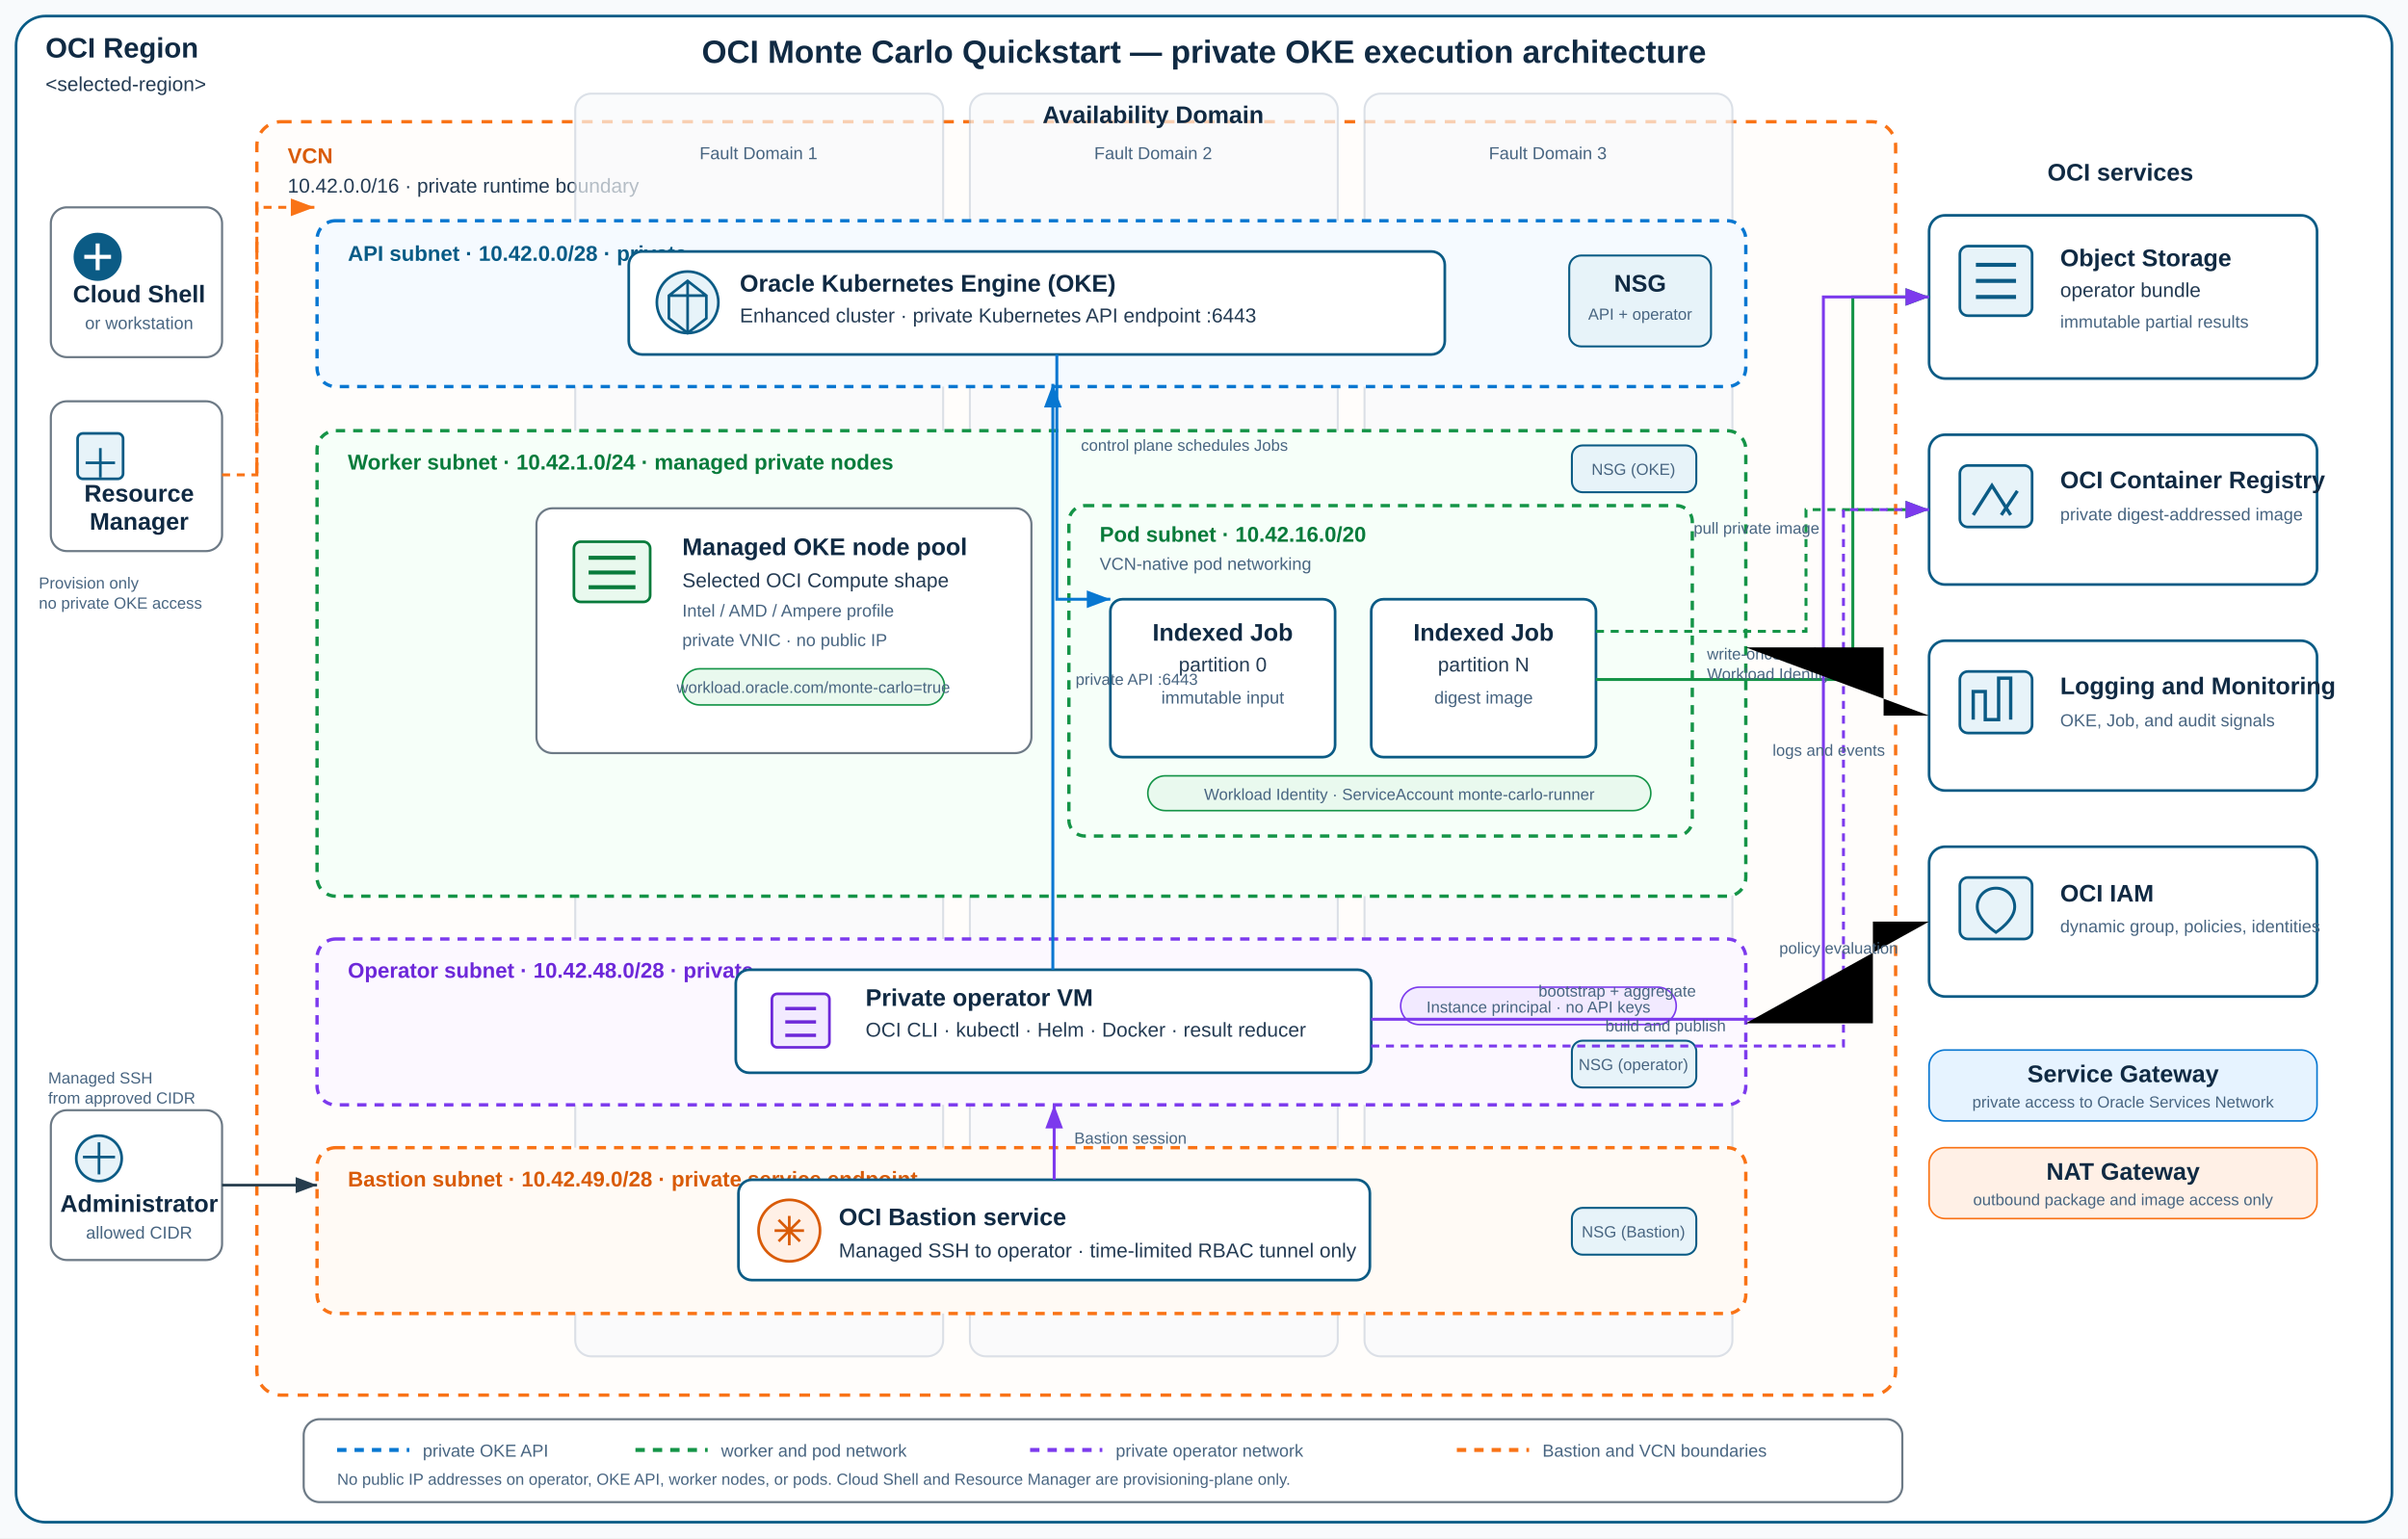
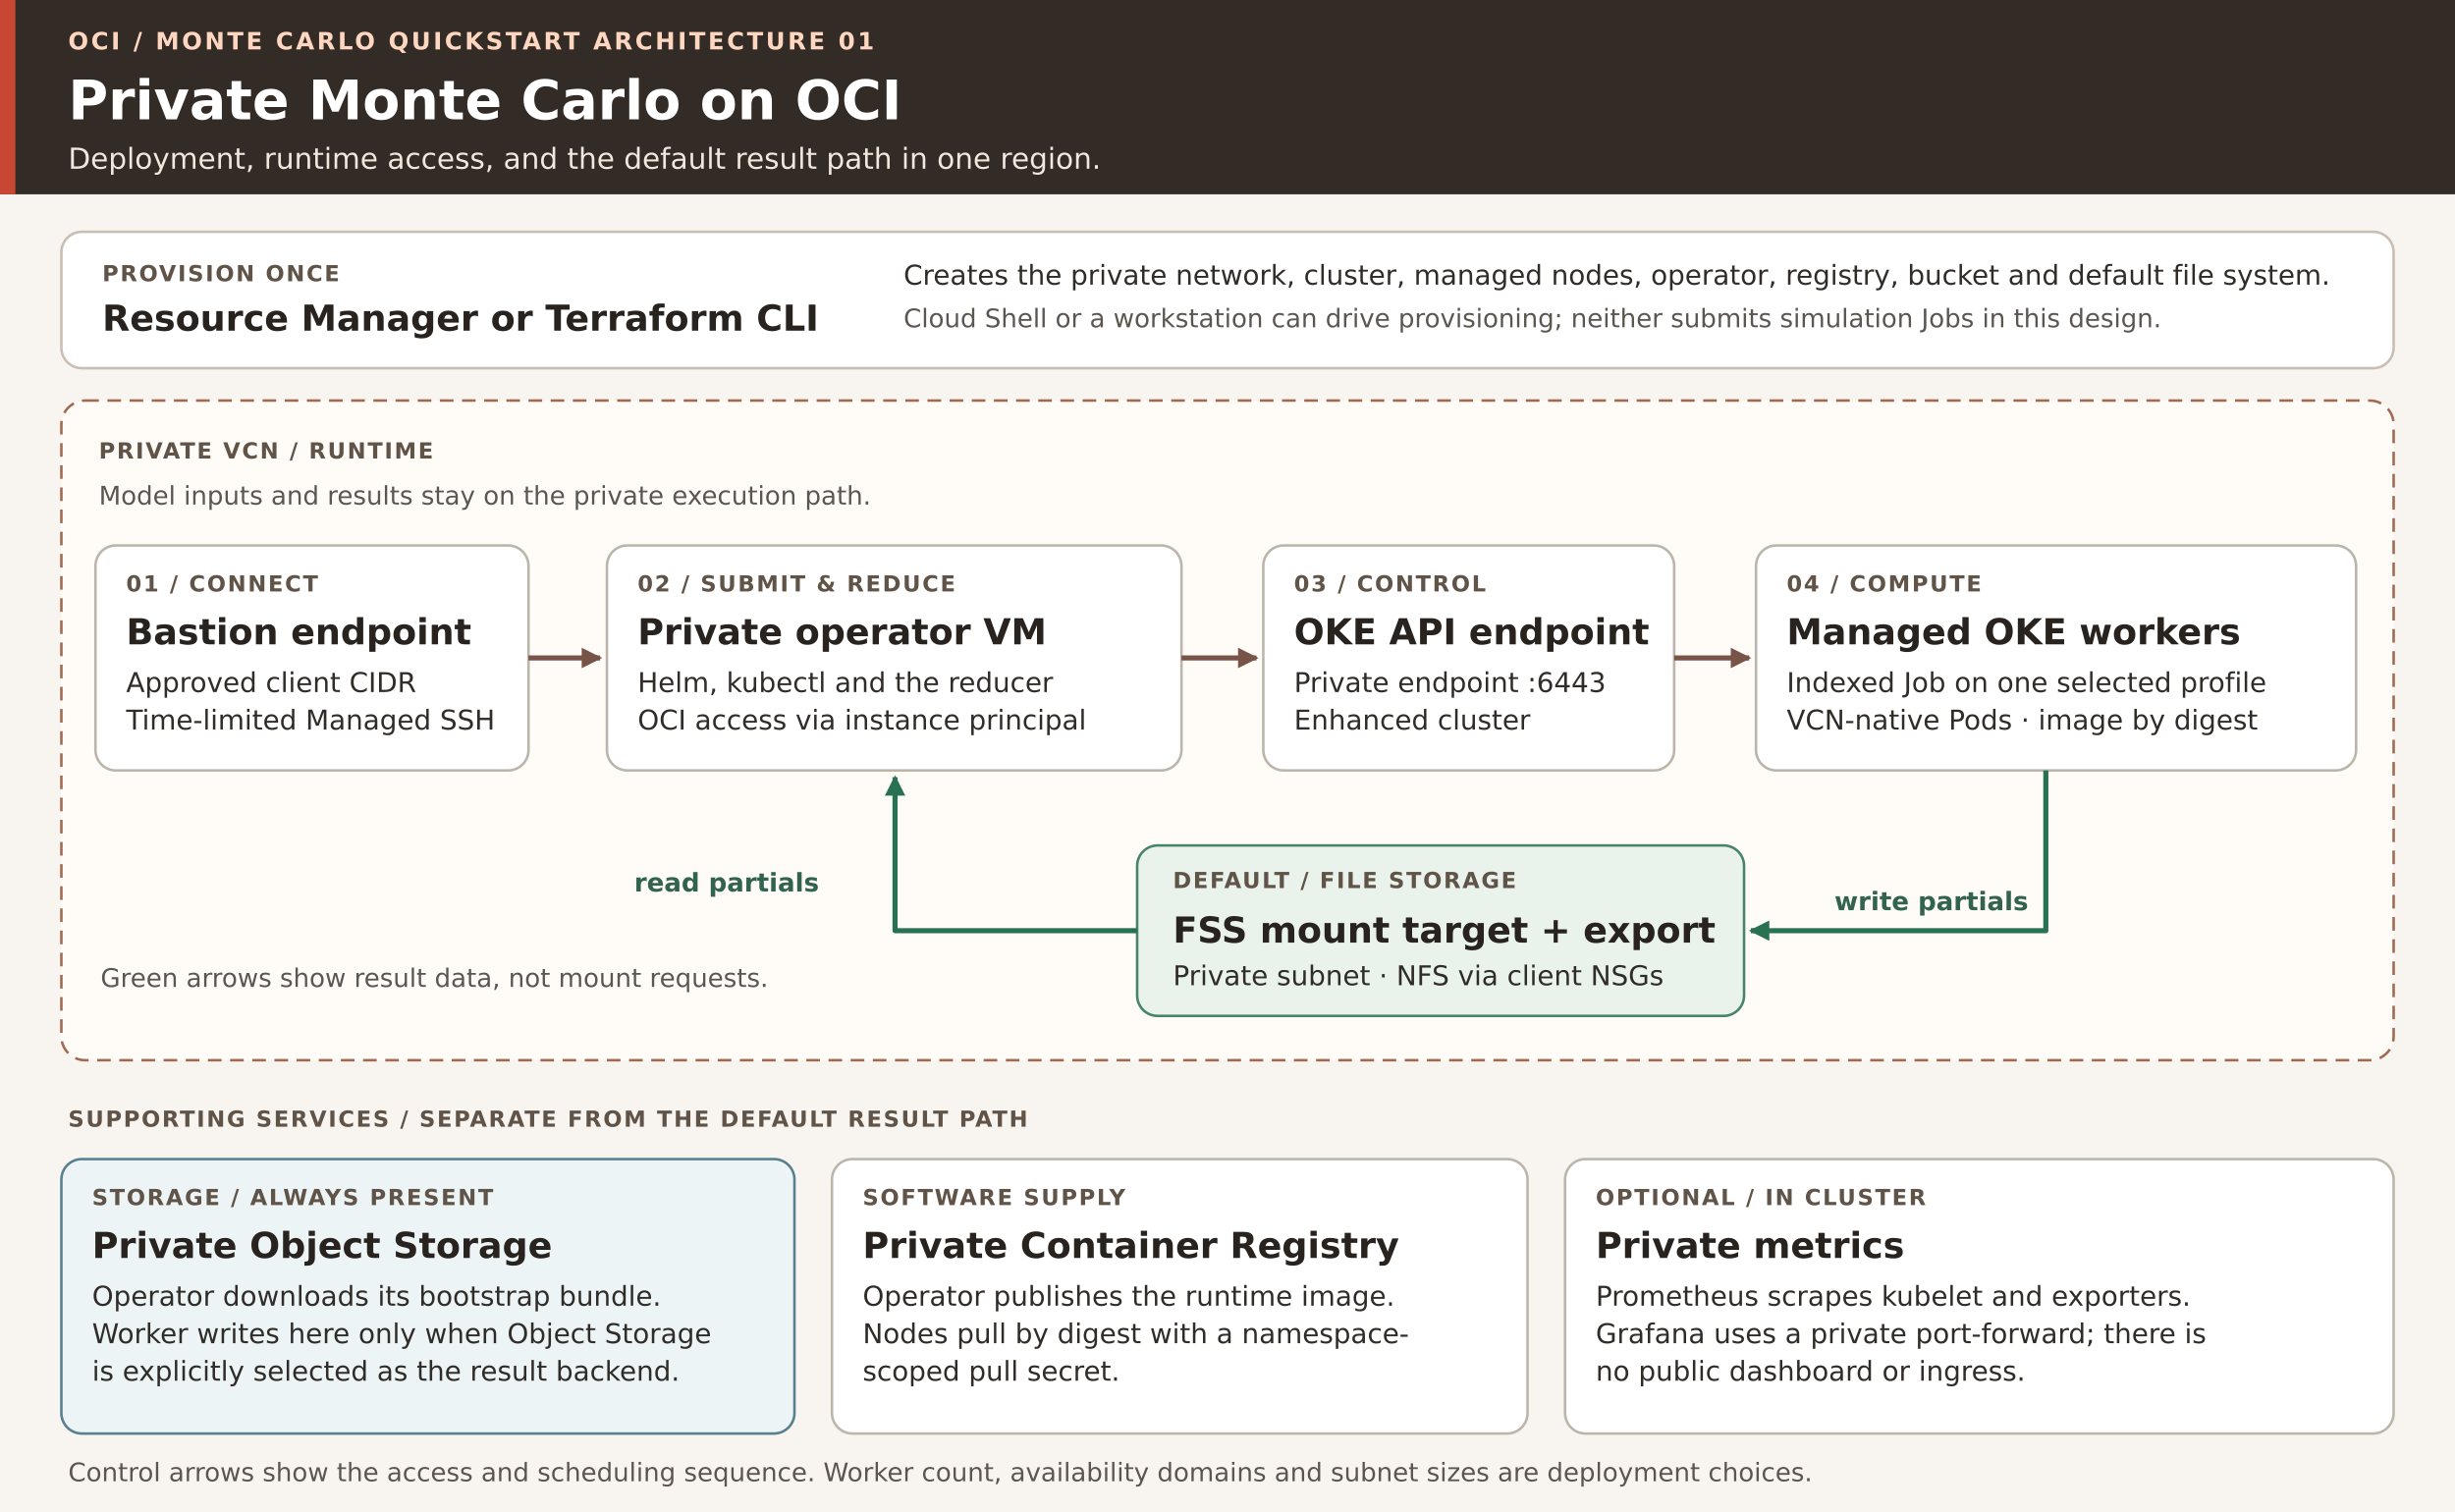
- <svg xmlns="http://www.w3.org/2000/svg" width="1800" height="1150" viewBox="0 0 1800 1150" role="img" aria-labelledby="title desc">
+ <svg xmlns="http://www.w3.org/2000/svg" width="1440" height="887" viewBox="0 0 1440 887" role="img" aria-labelledby="title desc">
  <defs>
-     <style>
-       .canvas { fill: #f8fafc; }
-       .region { fill: #ffffff; stroke: #075b86; stroke-width: 2; }
-       .vcn { fill: #fffdfb; stroke: #f97316; stroke-width: 2.5; stroke-dasharray: 8 7; }
-       .subnet-blue { fill: #f5faff; stroke: #0877d1; stroke-width: 2.5; stroke-dasharray: 7 6; }
-       .subnet-green { fill: #f6fff9; stroke: #149447; stroke-width: 2.5; stroke-dasharray: 7 6; }
-       .subnet-purple { fill: #fcf8ff; stroke: #7c3aed; stroke-width: 2.5; stroke-dasharray: 7 6; }
-       .subnet-orange { fill: #fffaf5; stroke: #f97316; stroke-width: 2.5; stroke-dasharray: 7 6; }
-       .fd { fill: #f7f9fb; stroke: #cad2dc; stroke-width: 1.5; }
-       .card { fill: #ffffff; stroke: #0b5b85; stroke-width: 2; }
-       .card-muted { fill: #ffffff; stroke: #6d7a86; stroke-width: 1.6; }
-       .service { fill: #ffffff; stroke: #0b5b85; stroke-width: 2; }
-       .tag-blue { fill: #e6f3ff; stroke: #0877d1; stroke-width: 1.2; }
-       .tag-green { fill: #e9f9ee; stroke: #149447; stroke-width: 1.2; }
-       .tag-purple { fill: #f2eaff; stroke: #7c3aed; stroke-width: 1.2; }
-       .tag-orange { fill: #fff0e6; stroke: #f97316; stroke-width: 1.2; }
-       .t-title { font: 700 24px Arial, Helvetica, sans-serif; fill: #102a43; }
-       .t-region { font: 700 21px Arial, Helvetica, sans-serif; fill: #102a43; }
-       .t-h { font: 700 18px Arial, Helvetica, sans-serif; fill: #102a43; }
-       .t-sub { font: 700 16px Arial, Helvetica, sans-serif; fill: #075b86; }
-       .t-green { font: 700 16px Arial, Helvetica, sans-serif; fill: #087b3b; }
-       .t-purple { font: 700 16px Arial, Helvetica, sans-serif; fill: #6d28d9; }
-       .t-orange { font: 700 16px Arial, Helvetica, sans-serif; fill: #d95b08; }
-       .t-body { font: 15px Arial, Helvetica, sans-serif; fill: #243b53; }
-       .t-small { font: 13px Arial, Helvetica, sans-serif; fill: #486581; }
-       .t-tiny { font: 12px Arial, Helvetica, sans-serif; fill: #486581; }
-       .t-center { text-anchor: middle; }
-       .line { fill: none; stroke: #263d4d; stroke-width: 2; marker-end: url(#arrow); }
-       .line-blue { fill: none; stroke: #0877d1; stroke-width: 2.2; marker-end: url(#arrow-blue); }
-       .line-green { fill: none; stroke: #149447; stroke-width: 2.2; marker-end: url(#arrow-green); }
-       .line-purple { fill: none; stroke: #7c3aed; stroke-width: 2.2; marker-end: url(#arrow-purple); }
-       .line-orange { fill: none; stroke: #f97316; stroke-width: 2.2; marker-end: url(#arrow-orange); }
-       .line-dashed { stroke-dasharray: 6 5; }
-       .badge { fill: #0b5b85; }
-       .shield { fill: #e7f3f9; stroke: #0b5b85; stroke-width: 1.5; }
-     </style>
-     <marker id="arrow" markerWidth="10" markerHeight="10" refX="8" refY="3" orient="auto">
-       <path d="M0,0 L0,6 L8,3 z" fill="#263d4d" />
+     <style>text{font-family:"DejaVu Sans",Arial,sans-serif}.top{fill:#fff;font-size:32px;font-weight:bold}.over{fill:#ffd6bf;font-size:14px;font-weight:bold;letter-spacing:1.5px}.sub{fill:#f1e7dd;font-size:17px}.key{fill:#605347;font-size:13px;font-weight:bold;letter-spacing:1px}.h{fill:#28231f;font-size:21px;font-weight:bold}.body{fill:#302d29;font-size:16px}.label{fill:#31634e;font-size:15px;font-weight:bold}.minor{fill:#5c5651;font-size:15px}.link{fill:none;stroke-width:3;stroke-linejoin:round}.control{stroke:#785348}.data{stroke:#287151}.alt{stroke:#477080;stroke-dasharray:8 5}</style>
+     <marker id="control" viewBox="0 0 10 10" refX="9" refY="5" markerWidth="4" markerHeight="4" orient="auto">
+       <path d="M0 0L10 5L0 10Z" fill="#785348" />
    </marker>
-     <marker id="arrow-blue" markerWidth="10" markerHeight="10" refX="8" refY="3" orient="auto">
-       <path d="M0,0 L0,6 L8,3 z" fill="#0877d1" />
+     <marker id="data" viewBox="0 0 10 10" refX="9" refY="5" markerWidth="4" markerHeight="4" orient="auto">
+       <path d="M0 0L10 5L0 10Z" fill="#287151" />
    </marker>
-     <marker id="arrow-green" markerWidth="10" markerHeight="10" refX="8" refY="3" orient="auto">
-       <path d="M0,0 L0,6 L8,3 z" fill="#149447" />
-     </marker>
-     <marker id="arrow-purple" markerWidth="10" markerHeight="10" refX="8" refY="3" orient="auto">
-       <path d="M0,0 L0,6 L8,3 z" fill="#7c3aed" />
-     </marker>
-     <marker id="arrow-orange" markerWidth="10" markerHeight="10" refX="8" refY="3" orient="auto">
-       <path d="M0,0 L0,6 L8,3 z" fill="#f97316" />
+     <marker id="alt" viewBox="0 0 10 10" refX="9" refY="5" markerWidth="4" markerHeight="4" orient="auto">
+       <path d="M0 0L10 5L0 10Z" fill="#477080" />
    </marker>
  </defs>
-   <rect class="canvas" width="1800" height="1150" />
-   <rect class="region" x="12" y="12" width="1776" height="1126" rx="22" />
-   <text class="t-region" x="34" y="43">OCI Region</text>
-   <text class="t-body" x="34" y="68">&lt;selected-region&gt;</text>
-   <text class="t-title t-center" x="900" y="47">OCI Monte Carlo Quickstart — private OKE execution architecture</text>
-   <rect class="card-muted" x="38" y="155" width="128" height="112" rx="12" />
-   <circle class="badge" cx="73" cy="192" r="18" />
-   <path d="M63 192h20M73 182v20" stroke="#fff" stroke-width="3" />
-   <text class="t-h t-center" x="104" y="226">Cloud Shell</text>
-   <text class="t-small t-center" x="104" y="246">or workstation</text>
-   <rect class="card-muted" x="38" y="300" width="128" height="112" rx="12" />
-   <rect x="58" y="324" width="34" height="34" rx="4" fill="#e7f3f9" stroke="#0b5b85" stroke-width="2" />
-   <path d="M64 346h22M75 335v22" stroke="#0b5b85" stroke-width="2" />
-   <text class="t-h t-center" x="104" y="375">Resource</text>
-   <text class="t-h t-center" x="104" y="396">Manager</text>
-   <rect class="card-muted" x="38" y="830" width="128" height="112" rx="12" />
-   <circle cx="74" cy="866" r="17" fill="#e7f3f9" stroke="#0b5b85" stroke-width="2" />
-   <path d="M74 854v24M62 865h24" stroke="#0b5b85" stroke-width="2" />
-   <text class="t-h t-center" x="104" y="906">Administrator</text>
-   <text class="t-small t-center" x="104" y="926">allowed CIDR</text>
-   <rect class="vcn" x="192" y="91" width="1225" height="952" rx="18" />
-   <text class="t-orange" x="215" y="122">VCN</text>
-   <text class="t-body" x="215" y="144">10.42.0.0/16 · private runtime boundary</text>
-   <rect class="fd" x="430" y="70" width="275" height="944" rx="12" opacity="0.68" />
-   <rect class="fd" x="725" y="70" width="275" height="944" rx="12" opacity="0.68" />
-   <rect class="fd" x="1020" y="70" width="275" height="944" rx="12" opacity="0.68" />
-   <text class="t-h t-center" x="862" y="92">Availability Domain</text>
-   <text class="t-small t-center" x="567" y="119">Fault Domain 1</text>
-   <text class="t-small t-center" x="862" y="119">Fault Domain 2</text>
-   <text class="t-small t-center" x="1157" y="119">Fault Domain 3</text>
-   <rect class="subnet-blue" x="237" y="165" width="1068" height="124" rx="14" />
-   <text class="t-sub" x="260" y="195">API subnet · 10.42.0.0/28 · private</text>
-   <rect class="card" x="470" y="188" width="610" height="77" rx="10" />
-   <circle cx="514" cy="226" r="23" fill="#e7f3f9" stroke="#0b5b85" stroke-width="2" />
-   <path d="M500 221l14-11 14 11v17l-14 11-14-11zM514 210v39M500 221h28" fill="none" stroke="#0b5b85" stroke-width="2" />
-   <text class="t-h" x="553" y="218">Oracle Kubernetes Engine (OKE)</text>
-   <text class="t-body" x="553" y="241">Enhanced cluster · private Kubernetes API endpoint :6443</text>
-   <rect class="shield" x="1173" y="191" width="106" height="68" rx="9" />
-   <text class="t-h t-center" x="1226" y="218">NSG</text>
-   <text class="t-tiny t-center" x="1226" y="239">API + operator</text>
-   <rect class="subnet-green" x="237" y="322" width="1068" height="348" rx="14" />
-   <text class="t-green" x="260" y="351">Worker subnet · 10.42.1.0/24 · managed private nodes</text>
-   <rect class="card-muted" x="401" y="380" width="370" height="183" rx="12" />
-   <rect x="429" y="405" width="57" height="45" rx="5" fill="#e9f9ee" stroke="#087b3b" stroke-width="2" />
-   <path d="M440 417h35M440 428h35M440 439h35" stroke="#087b3b" stroke-width="3" />
-   <text class="t-h" x="510" y="415">Managed OKE node pool</text>
-   <text class="t-body" x="510" y="439">Selected OCI Compute shape</text>
-   <text class="t-small" x="510" y="461">Intel / AMD / Ampere profile</text>
-   <text class="t-small" x="510" y="483">private VNIC · no public IP</text>
-   <rect class="tag-green" x="510" y="500" width="196" height="27" rx="13" />
-   <text class="t-tiny t-center" x="608" y="518">workload.oracle.com/monte-carlo=true</text>
-   <rect class="subnet-green" x="799" y="378" width="466" height="247" rx="12" />
-   <text class="t-green" x="822" y="405">Pod subnet · 10.42.16.0/20</text>
-   <text class="t-small" x="822" y="426">VCN-native pod networking</text>
-   <rect class="card" x="830" y="448" width="168" height="118" rx="9" />
-   <rect class="card" x="1025" y="448" width="168" height="118" rx="9" />
-   <text class="t-h t-center" x="914" y="479">Indexed Job</text>
-   <text class="t-body t-center" x="914" y="502">partition 0</text>
-   <text class="t-small t-center" x="914" y="526">immutable input</text>
-   <text class="t-h t-center" x="1109" y="479">Indexed Job</text>
-   <text class="t-body t-center" x="1109" y="502">partition N</text>
-   <text class="t-small t-center" x="1109" y="526">digest image</text>
-   <rect class="tag-green" x="858" y="580" width="376" height="26" rx="13" />
-   <text class="t-tiny t-center" x="1046" y="598">Workload Identity · ServiceAccount monte-carlo-runner</text>
-   <rect class="shield" x="1175" y="333" width="93" height="35" rx="8" />
-   <text class="t-tiny t-center" x="1221" y="355">NSG (OKE)</text>
-   <rect class="subnet-purple" x="237" y="702" width="1068" height="124" rx="14" />
-   <text class="t-purple" x="260" y="731">Operator subnet · 10.42.48.0/28 · private</text>
-   <rect class="card" x="550" y="725" width="475" height="77" rx="10" />
-   <rect x="577" y="743" width="43" height="40" rx="4" fill="#f2eaff" stroke="#6d28d9" stroke-width="2" />
-   <path d="M587 754h23M587 764h23M587 774h23" stroke="#6d28d9" stroke-width="2.5" />
-   <text class="t-h" x="647" y="752">Private operator VM</text>
-   <text class="t-body" x="647" y="775">OCI CLI · kubectl · Helm · Docker · result reducer</text>
-   <rect class="tag-purple" x="1047" y="738" width="206" height="28" rx="14" />
-   <text class="t-tiny t-center" x="1150" y="757">Instance principal · no API keys</text>
-   <rect class="shield" x="1175" y="778" width="93" height="35" rx="8" />
-   <text class="t-tiny t-center" x="1221" y="800">NSG (operator)</text>
-   <rect class="subnet-orange" x="237" y="858" width="1068" height="124" rx="14" />
-   <text class="t-orange" x="260" y="887">Bastion subnet · 10.42.49.0/28 · private service endpoint</text>
-   <rect class="card" x="552" y="882" width="472" height="75" rx="10" />
-   <circle cx="590" cy="920" r="23" fill="#fff0e6" stroke="#d95b08" stroke-width="2" />
-   <path d="M579 920h22M590 909v22M582 912l16 16M598 912l-16 16" stroke="#d95b08" stroke-width="2" />
-   <text class="t-h" x="627" y="916">OCI Bastion service</text>
-   <text class="t-body" x="627" y="940">Managed SSH to operator · time-limited RBAC tunnel only</text>
-   <rect class="shield" x="1175" y="903" width="93" height="35" rx="8" />
-   <text class="t-tiny t-center" x="1221" y="925">NSG (Bastion)</text>
-   <text class="t-h t-center" x="1585" y="135">OCI services</text>
-   <rect class="service" x="1442" y="161" width="290" height="122" rx="12" />
-   <rect x="1465" y="184" width="54" height="52" rx="6" fill="#e7f3f9" stroke="#0b5b85" stroke-width="2" />
-   <path d="M1477 198h30M1477 210h30M1477 222h30" stroke="#0b5b85" stroke-width="3" />
-   <text class="t-h" x="1540" y="199">Object Storage</text>
-   <text class="t-body" x="1540" y="222">operator bundle</text>
-   <text class="t-small" x="1540" y="245">immutable partial results</text>
-   <rect class="service" x="1442" y="325" width="290" height="112" rx="12" />
-   <rect x="1465" y="348" width="54" height="46" rx="6" fill="#e7f3f9" stroke="#0b5b85" stroke-width="2" />
-   <path d="M1475 385l14-22 14 22M1496 385l12-18" fill="none" stroke="#0b5b85" stroke-width="2.5" />
-   <text class="t-h" x="1540" y="365">OCI Container Registry</text>
-   <text class="t-small" x="1540" y="389">private digest-addressed image</text>
-   <rect class="service" x="1442" y="479" width="290" height="112" rx="12" />
-   <rect x="1465" y="502" width="54" height="46" rx="6" fill="#e7f3f9" stroke="#0b5b85" stroke-width="2" />
-   <path d="M1475 538v-21h9v21h10v-31h9v31" fill="none" stroke="#0b5b85" stroke-width="2.5" />
-   <text class="t-h" x="1540" y="519">Logging and Monitoring</text>
-   <text class="t-small" x="1540" y="543">OKE, Job, and audit signals</text>
-   <rect class="service" x="1442" y="633" width="290" height="112" rx="12" />
-   <rect x="1465" y="656" width="54" height="46" rx="6" fill="#e7f3f9" stroke="#0b5b85" stroke-width="2" />
-   <path d="M1492 664c-8 0-14 6-14 14 0 10 14 19 14 19s14-9 14-19c0-8-6-14-14-14z" fill="none" stroke="#0b5b85" stroke-width="2.2" />
-   <text class="t-h" x="1540" y="674">OCI IAM</text>
-   <text class="t-small" x="1540" y="697">dynamic group, policies, identities</text>
-   <rect class="tag-blue" x="1442" y="785" width="290" height="53" rx="12" />
-   <text class="t-h t-center" x="1587" y="809">Service Gateway</text>
-   <text class="t-tiny t-center" x="1587" y="828">private access to Oracle Services Network</text>
-   <rect class="tag-orange" x="1442" y="858" width="290" height="53" rx="12" />
-   <text class="t-h t-center" x="1587" y="882">NAT Gateway</text>
-   <text class="t-tiny t-center" x="1587" y="901">outbound package and image access only</text>
-   <path class="line-orange line-dashed" d="M166 355 H192 V155 H235" />
-   <text class="t-tiny" x="29" y="440">Provision only</text>
-   <text class="t-tiny" x="29" y="455">no private OKE access</text>
-   <path class="line" d="M166 886 H237" />
-   <text class="t-tiny" x="36" y="810">Managed SSH</text>
-   <text class="t-tiny" x="36" y="825">from approved CIDR</text>
-   <path class="line-purple" d="M788 882 V826" />
-   <text class="t-tiny" x="803" y="855">Bastion session</text>
-   <path class="line-blue" d="M787 725 V287" />
-   <text class="t-tiny" x="804" y="512">private API :6443</text>
-   <path class="line-blue" d="M790 265 V448 H830" />
-   <text class="t-tiny" x="808" y="337">control plane schedules Jobs</text>
-   <path class="line-green" d="M1193 508 H1385 V222 H1442" />
-   <text class="t-tiny" x="1276" y="493">write-once partials</text>
-   <text class="t-tiny" x="1276" y="508">Workload Identity</text>
-   <path class="line-green line-dashed" d="M1193 472 H1350 V381 H1442" />
-   <text class="t-tiny" x="1266" y="399">pull private image</text>
-   <path class="line-purple" d="M1025 762 H1363 V222 H1442" />
-   <text class="t-tiny" x="1150" y="745">bootstrap + aggregate</text>
-   <path class="line-purple line-dashed" d="M1025 782 H1378 V381 H1442" />
-   <text class="t-tiny" x="1200" y="771">build and publish</text>
-   <path class="line-dashed" d="M1305 484 H1408 V535 H1442" />
-   <text class="t-tiny" x="1325" y="565">logs and events</text>
-   <path class="line-dashed" d="M1305 765 H1400 V689 H1442" />
-   <text class="t-tiny" x="1330" y="713">policy evaluation</text>
-   <rect class="card-muted" x="227" y="1061" width="1195" height="62" rx="12" />
-   <line x1="252" y1="1084" x2="306" y2="1084" stroke="#0877d1" stroke-width="3" stroke-dasharray="7 6" />
-   <text class="t-small" x="316" y="1089">private OKE API</text>
-   <line x1="475" y1="1084" x2="529" y2="1084" stroke="#149447" stroke-width="3" stroke-dasharray="7 6" />
-   <text class="t-small" x="539" y="1089">worker and pod network</text>
-   <line x1="770" y1="1084" x2="824" y2="1084" stroke="#7c3aed" stroke-width="3" stroke-dasharray="7 6" />
-   <text class="t-small" x="834" y="1089">private operator network</text>
-   <line x1="1089" y1="1084" x2="1143" y2="1084" stroke="#f97316" stroke-width="3" stroke-dasharray="7 6" />
-   <text class="t-small" x="1153" y="1089">Bastion and VCN boundaries</text>
-   <text class="t-tiny" x="252" y="1110">No public IP addresses on operator, OKE API, worker nodes, or pods. Cloud Shell and Resource Manager are provisioning-plane only.</text>
+   <rect width="1440" height="887" fill="#f8f5f0" />
+   <rect width="1440" height="114" fill="#332b26" />
+   <rect width="9" height="114" fill="#c74634" />
+   <text x="40" y="29" class="over">OCI  /  MONTE CARLO QUICKSTART                              ARCHITECTURE   01</text>
+   <text x="40" y="70" class="top">Private Monte Carlo on OCI</text>
+   <text x="40" y="99" class="sub">Deployment, runtime access, and the default result path in one region.</text>
+   <rect x="36" y="136" width="1368" height="80" rx="12" fill="#fff" stroke="#c9beb3" stroke-width="1.5" />
+   <text x="60" y="165" class="key">PROVISION ONCE</text>
+   <text x="60" y="194" class="h">Resource Manager or Terraform CLI</text>
+   <text x="530" y="167" class="body">Creates the private network, cluster, managed nodes, operator, registry, bucket and default file system.</text>
+   <text x="530" y="192" class="minor">Cloud Shell or a workstation can drive provisioning; neither submits simulation Jobs in this design.</text>
+   <rect x="36" y="235" width="1368" height="387" rx="14" fill="#fffcf8" stroke="#a06b52" stroke-width="1.5" stroke-dasharray="8 5" />
+   <text x="58" y="269" class="key">PRIVATE VCN   /   RUNTIME</text>
+   <text x="58" y="296" class="minor">Model inputs and results stay on the private execution path.</text>
+   <rect x="56" y="320" width="254" height="132" rx="12" fill="#fff" stroke="#bcb5ab" stroke-width="1.5" />
+   <text x="74" y="347" class="key">01   /   CONNECT</text>
+   <text x="74" y="378" class="h">Bastion endpoint</text>
+   <text x="74" y="406" class="body">Approved client CIDR</text>
+   <text x="74" y="428" class="body">Time-limited Managed SSH</text>
+   <rect x="356" y="320" width="337" height="132" rx="12" fill="#fff" stroke="#bcb5ab" stroke-width="1.5" />
+   <text x="374" y="347" class="key">02   /   SUBMIT &amp; REDUCE</text>
+   <text x="374" y="378" class="h">Private operator VM</text>
+   <text x="374" y="406" class="body">Helm, kubectl and the reducer</text>
+   <text x="374" y="428" class="body">OCI access via instance principal</text>
+   <rect x="741" y="320" width="241" height="132" rx="12" fill="#fff" stroke="#bcb5ab" stroke-width="1.5" />
+   <text x="759" y="347" class="key">03   /   CONTROL</text>
+   <text x="759" y="378" class="h">OKE API endpoint</text>
+   <text x="759" y="406" class="body">Private endpoint :6443</text>
+   <text x="759" y="428" class="body">Enhanced cluster</text>
+   <rect x="1030" y="320" width="352" height="132" rx="12" fill="#fff" stroke="#bcb5ab" stroke-width="1.5" />
+   <text x="1048" y="347" class="key">04   /   COMPUTE</text>
+   <text x="1048" y="378" class="h">Managed OKE workers</text>
+   <text x="1048" y="406" class="body">Indexed Job on one selected profile</text>
+   <text x="1048" y="428" class="body">VCN-native Pods · image by digest</text>
+   <path class="link control" d="M310 386H352" marker-end="url(#control)" />
+   <path class="link control" d="M693 386H737" marker-end="url(#control)" />
+   <path class="link control" d="M982 386H1026" marker-end="url(#control)" />
+   <rect x="667" y="496" width="356" height="100" rx="12" fill="#e9f3ec" stroke="#478469" stroke-width="1.5" />
+   <text x="688" y="521" class="key">DEFAULT   /   FILE STORAGE</text>
+   <text x="688" y="553" class="h">FSS mount target + export</text>
+   <text x="688" y="578" class="body">Private subnet · NFS via client NSGs</text>
+   <path class="link data" d="M1200 452V546H1027" marker-end="url(#data)" />
+   <text x="1076" y="534" class="label">write partials</text>
+   <path class="link data" d="M667 546H525V456" marker-end="url(#data)" />
+   <text x="372" y="523" class="label">read partials</text>
+   <text x="59" y="579" class="minor">Green arrows show result data, not mount requests.</text>
+   <text x="40" y="661" class="key">SUPPORTING SERVICES  /  SEPARATE FROM THE DEFAULT RESULT PATH</text>
+   <rect x="36" y="680" width="430" height="161" rx="12" fill="#edf4f6" stroke="#58808e" stroke-width="1.5" />
+   <text x="54" y="707" class="key">STORAGE   /   ALWAYS PRESENT</text>
+   <text x="54" y="738" class="h">Private Object Storage</text>
+   <text x="54" y="766" class="body">Operator downloads its bootstrap bundle.</text>
+   <text x="54" y="788" class="body">Worker writes here only when Object Storage</text>
+   <text x="54" y="810" class="body">is explicitly selected as the result backend.</text>
+   <rect x="488" y="680" width="408" height="161" rx="12" fill="#fff" stroke="#bcb5ab" stroke-width="1.5" />
+   <text x="506" y="707" class="key">SOFTWARE SUPPLY</text>
+   <text x="506" y="738" class="h">Private Container Registry</text>
+   <text x="506" y="766" class="body">Operator publishes the runtime image.</text>
+   <text x="506" y="788" class="body">Nodes pull by digest with a namespace-</text>
+   <text x="506" y="810" class="body">scoped pull secret.</text>
+   <rect x="918" y="680" width="486" height="161" rx="12" fill="#fff" stroke="#bcb5ab" stroke-width="1.5" />
+   <text x="936" y="707" class="key">OPTIONAL   /   IN CLUSTER</text>
+   <text x="936" y="738" class="h">Private metrics</text>
+   <text x="936" y="766" class="body">Prometheus scrapes kubelet and exporters.</text>
+   <text x="936" y="788" class="body">Grafana uses a private port-forward; there is</text>
+   <text x="936" y="810" class="body">no public dashboard or ingress.</text>
+   <text x="40" y="869" class="minor">Control arrows show the access and scheduling sequence. Worker count, availability domains and subnet sizes are deployment choices.</text>
</svg>
